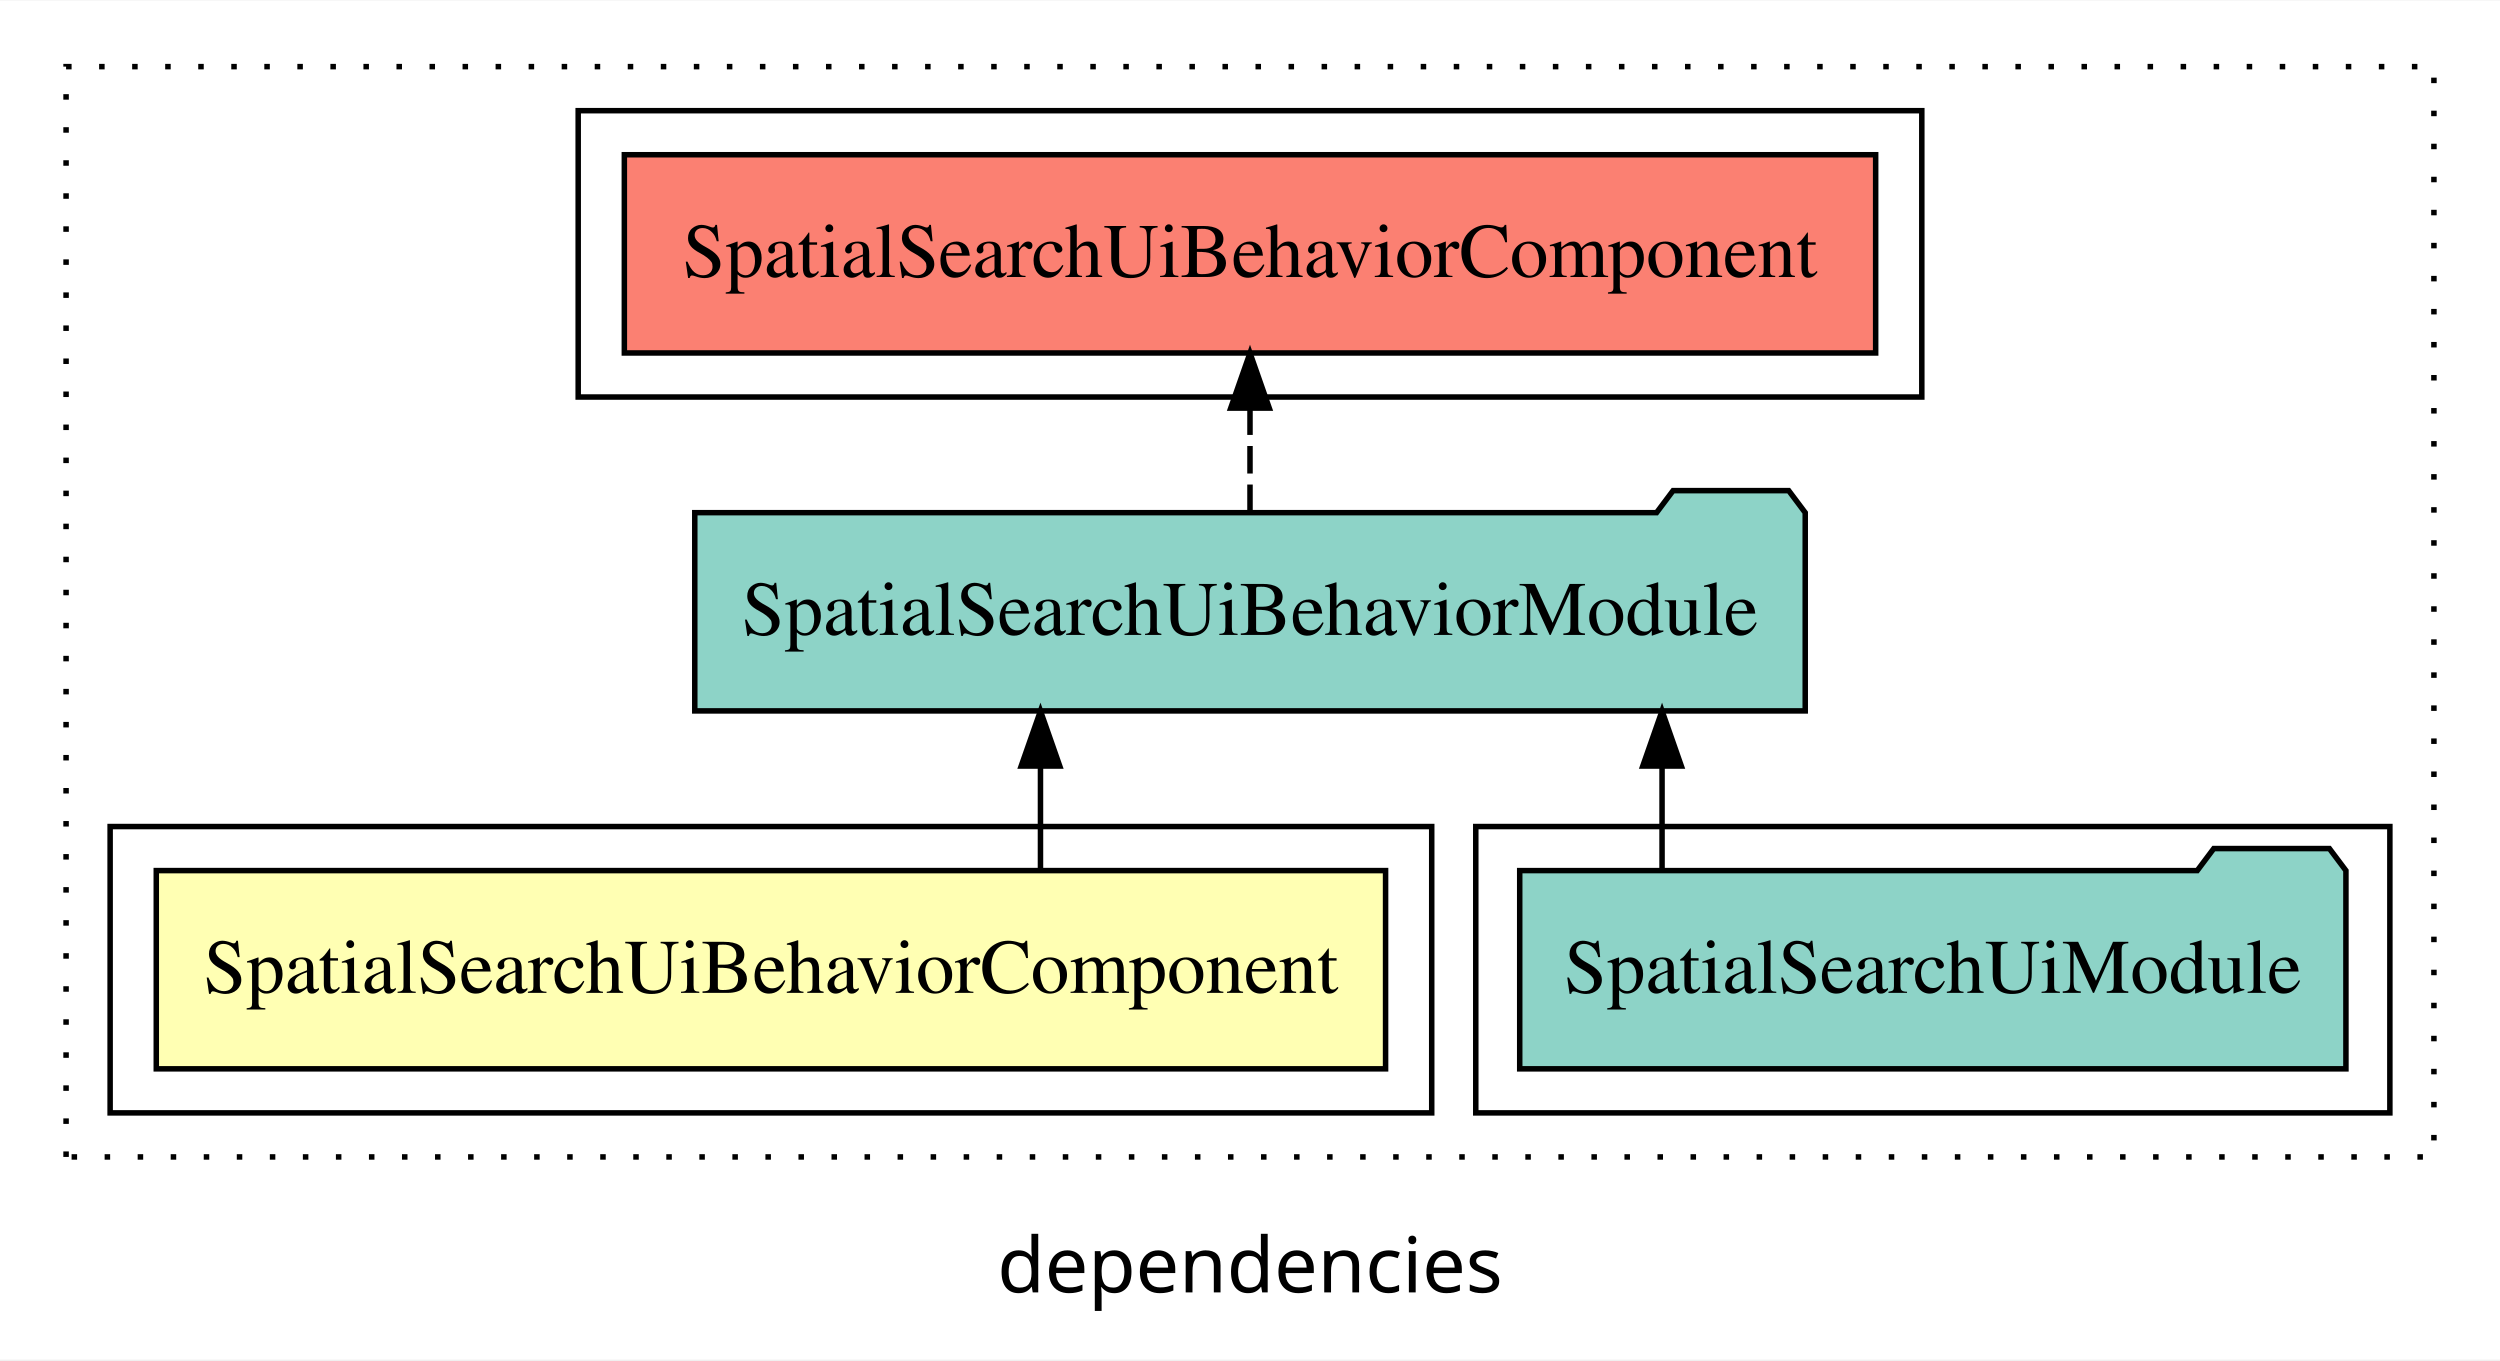
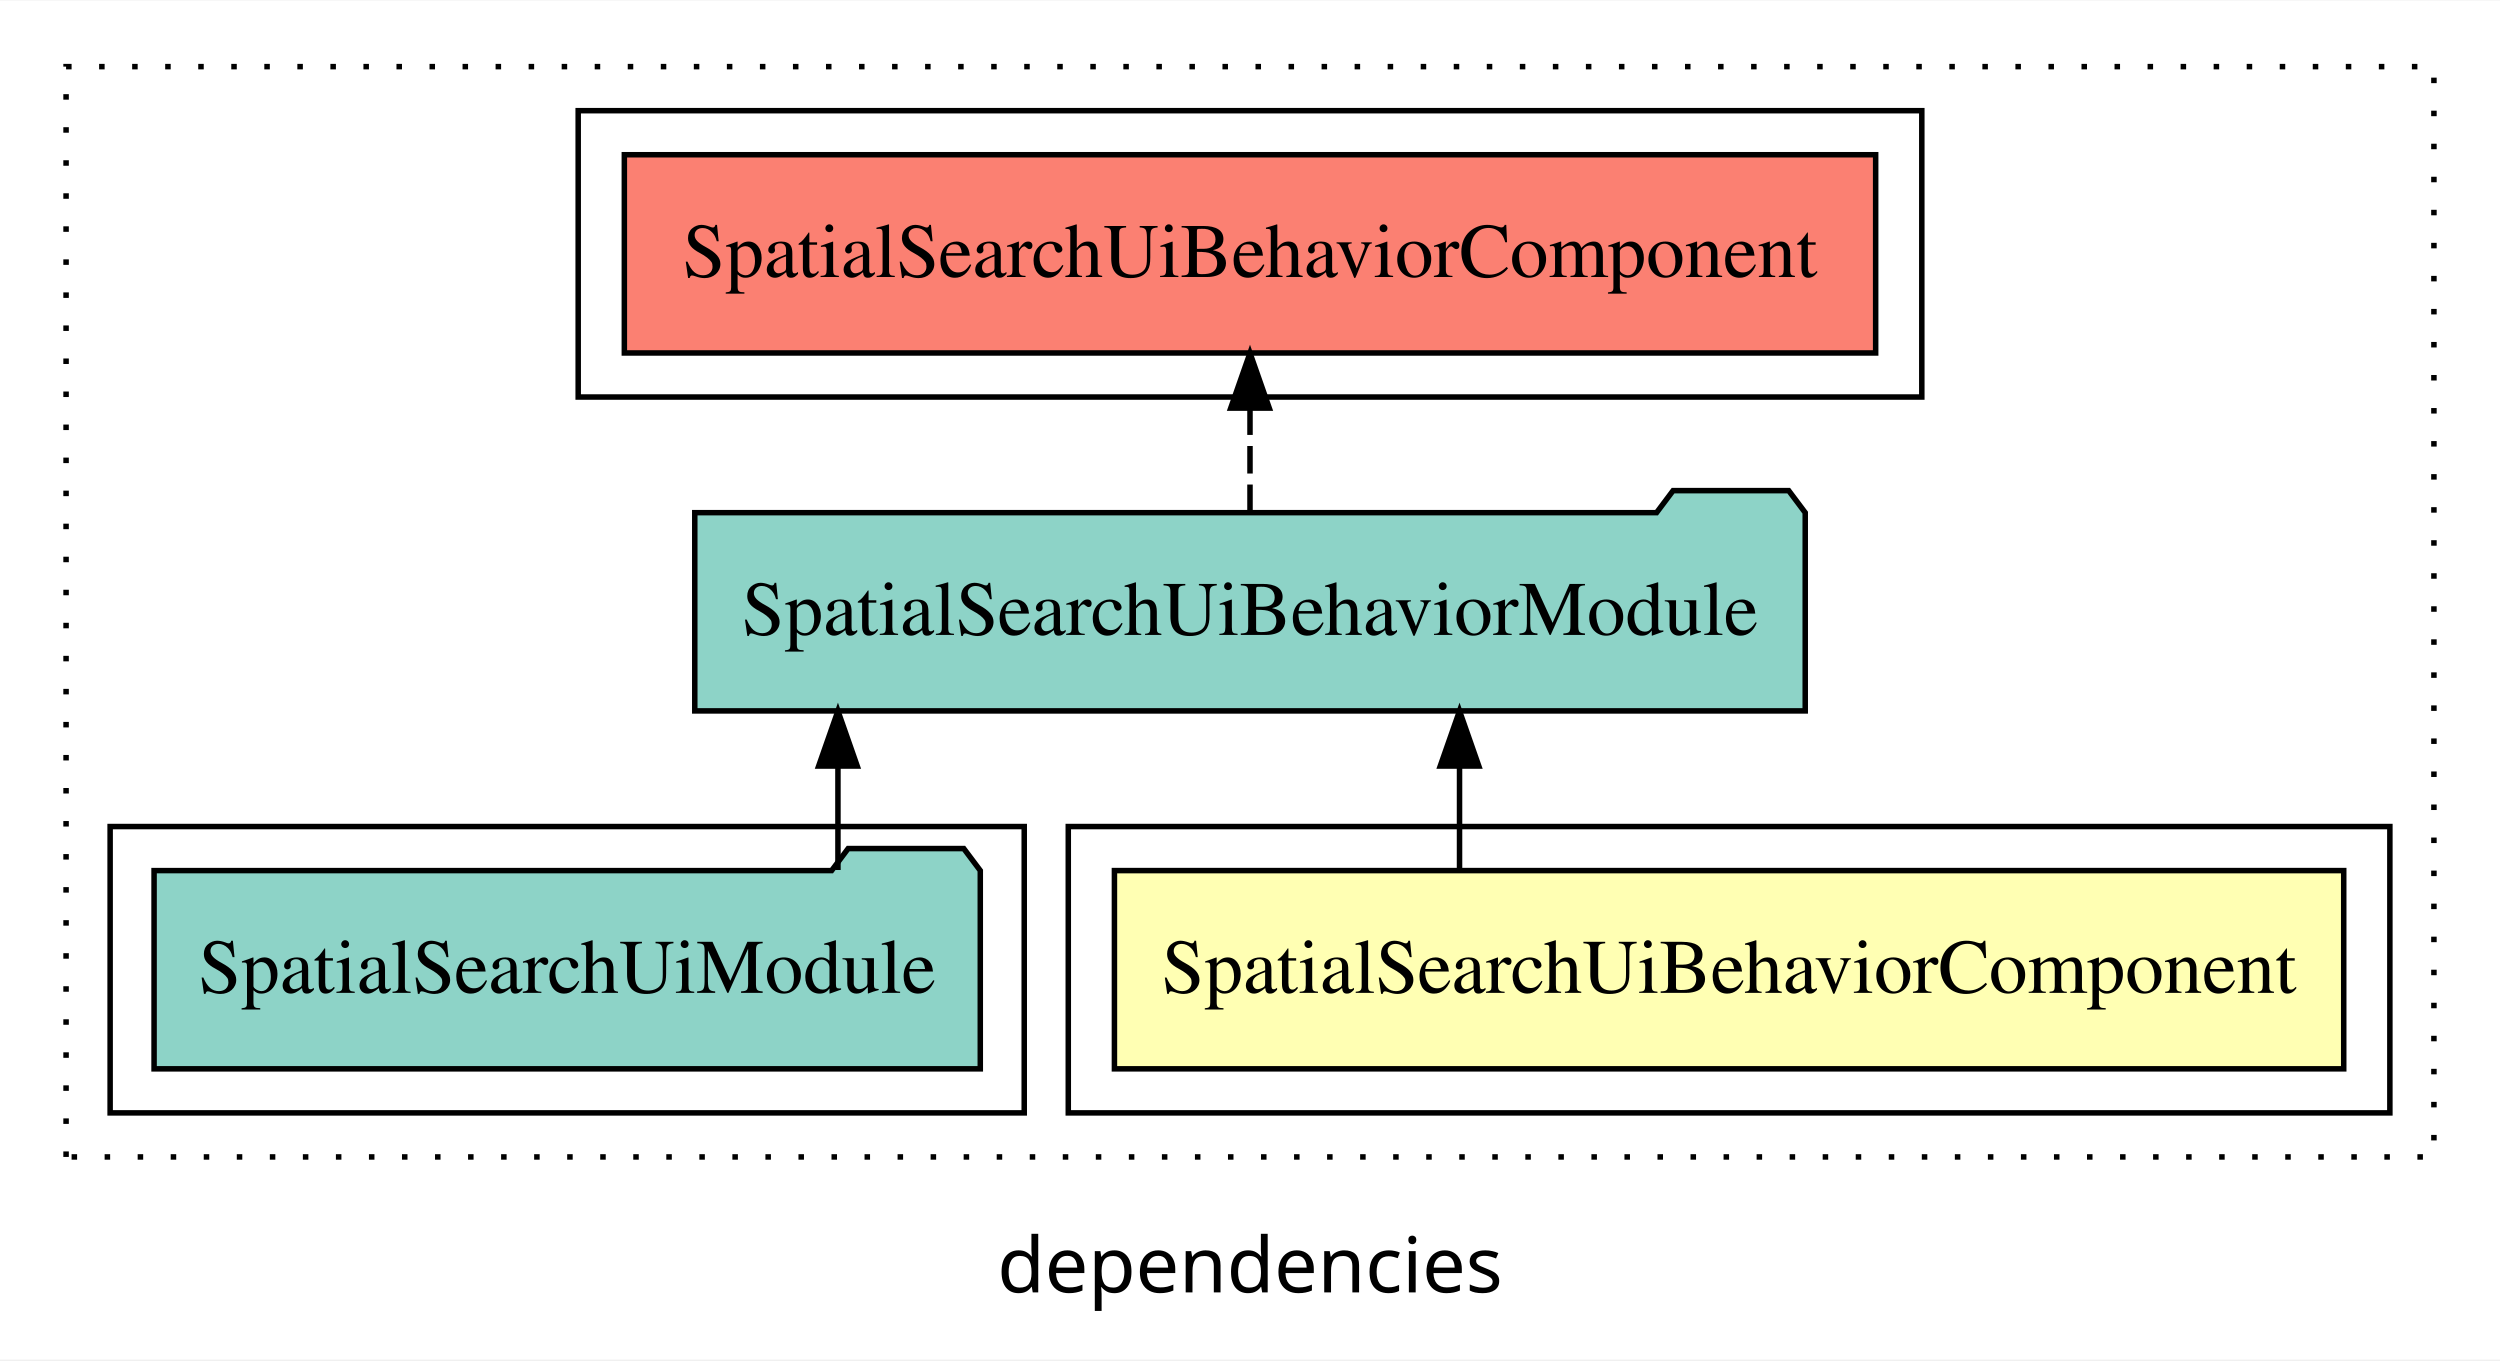
<svg xmlns="http://www.w3.org/2000/svg" width="454pt" height="247pt" viewBox="0.00 0.00 454.00 246.80">
  <g id="graph0" class="graph" transform="scale(1 1) rotate(0) translate(4 242.8)">
    <polygon fill="white" stroke="transparent" points="-4,4 -4,-242.8 450,-242.8 450,4 -4,4" />
    <text text-anchor="middle" x="223" y="-8.2" font-family="sans-serif" font-size="14.00">dependencies</text>
    <g id="clust1" class="cluster">
      <polygon fill="none" stroke="black" stroke-dasharray="1,5" points="8,-32.8 8,-230.8 438,-230.8 438,-32.8 8,-32.8" />
    </g>
+     <g id="clust2" class="cluster">
+       <polygon fill="none" stroke="black" points="190,-40.8 190,-92.8 430,-92.8 430,-40.8 190,-40.8" />
+     </g>
+     <g id="clust4" class="cluster">
+       <polygon fill="none" stroke="black" points="16,-40.8 16,-92.8 182,-92.8 182,-40.8 16,-40.8" />
+     </g>
    <g id="clust5" class="cluster">
      <polygon fill="none" stroke="black" points="101,-170.8 101,-222.8 345,-222.8 345,-170.8 101,-170.8" />
    </g>
-     <g id="clust4" class="cluster">
-       <polygon fill="none" stroke="black" points="264,-40.8 264,-92.8 430,-92.8 430,-40.8 264,-40.8" />
-     </g>
-     <g id="clust2" class="cluster">
-       <polygon fill="none" stroke="black" points="16,-40.8 16,-92.8 256,-92.8 256,-40.8 16,-40.8" />
-     </g>
    <g id="node1" class="node">
-       <polygon fill="#ffffb3" stroke="black" points="247.62,-84.8 24.38,-84.8 24.38,-48.8 247.62,-48.8 247.62,-84.8" />
-       <text text-anchor="middle" x="136" y="-62.6" font-family="Times,serif" font-size="14.00">SpatialSearchUiBehaviorComponent</text>
+       <polygon fill="#ffffb3" stroke="black" points="421.62,-84.8 198.38,-84.8 198.38,-48.8 421.62,-48.8 421.62,-84.8" />
+       <text text-anchor="middle" x="310" y="-62.6" font-family="Times,serif" font-size="14.00">SpatialSearchUiBehaviorComponent</text>
    </g>
    <g id="node2" class="node">
      <polygon fill="#8dd3c7" stroke="black" points="323.83,-149.8 320.83,-153.8 299.83,-153.8 296.83,-149.8 122.17,-149.8 122.17,-113.8 323.83,-113.8 323.83,-149.8" />
      <text text-anchor="middle" x="223" y="-127.6" font-family="Times,serif" font-size="14.00">SpatialSearchUiBehaviorModule</text>
    </g>
    <g id="edge1" class="edge">
-       <path fill="none" stroke="black" d="M184.95,-84.91C184.95,-84.91 184.95,-103.79 184.95,-103.79" />
-       <polygon fill="black" stroke="black" points="181.45,-103.79 184.95,-113.79 188.45,-103.79 181.45,-103.79" />
+       <path fill="none" stroke="black" d="M261.05,-84.91C261.05,-84.91 261.05,-103.79 261.05,-103.79" />
+       <polygon fill="black" stroke="black" points="257.55,-103.79 261.05,-113.79 264.55,-103.79 257.55,-103.79" />
    </g>
    <g id="node4" class="node">
      <polygon fill="#fb8072" stroke="black" points="336.62,-214.8 109.38,-214.8 109.38,-178.8 336.62,-178.8 336.62,-214.8" />
      <text text-anchor="middle" x="223" y="-192.6" font-family="Times,serif" font-size="14.00">SpatialSearchUiBehaviorComponent </text>
    </g>
    <g id="edge3" class="edge">
      <path fill="none" stroke="black" stroke-dasharray="5,2" d="M223,-149.91C223,-149.91 223,-168.79 223,-168.79" />
      <polygon fill="black" stroke="black" points="219.5,-168.79 223,-178.79 226.5,-168.79 219.5,-168.79" />
    </g>
    <g id="node3" class="node">
-       <polygon fill="#8dd3c7" stroke="black" points="422.02,-84.8 419.02,-88.8 398.02,-88.8 395.02,-84.8 271.98,-84.8 271.98,-48.8 422.02,-48.8 422.02,-84.8" />
-       <text text-anchor="middle" x="347" y="-62.6" font-family="Times,serif" font-size="14.00">SpatialSearchUiModule</text>
+       <polygon fill="#8dd3c7" stroke="black" points="174.02,-84.8 171.02,-88.8 150.02,-88.8 147.02,-84.8 23.98,-84.8 23.98,-48.8 174.02,-48.8 174.02,-84.8" />
+       <text text-anchor="middle" x="99" y="-62.6" font-family="Times,serif" font-size="14.00">SpatialSearchUiModule</text>
    </g>
    <g id="edge2" class="edge">
-       <path fill="none" stroke="black" d="M297.83,-84.91C297.83,-84.91 297.83,-103.79 297.83,-103.79" />
-       <polygon fill="black" stroke="black" points="294.33,-103.79 297.83,-113.79 301.33,-103.79 294.33,-103.79" />
+       <path fill="none" stroke="black" d="M148.17,-84.91C148.17,-84.91 148.17,-103.79 148.17,-103.79" />
+       <polygon fill="black" stroke="black" points="144.67,-103.79 148.17,-113.79 151.67,-103.79 144.67,-103.79" />
    </g>
  </g>
</svg>
